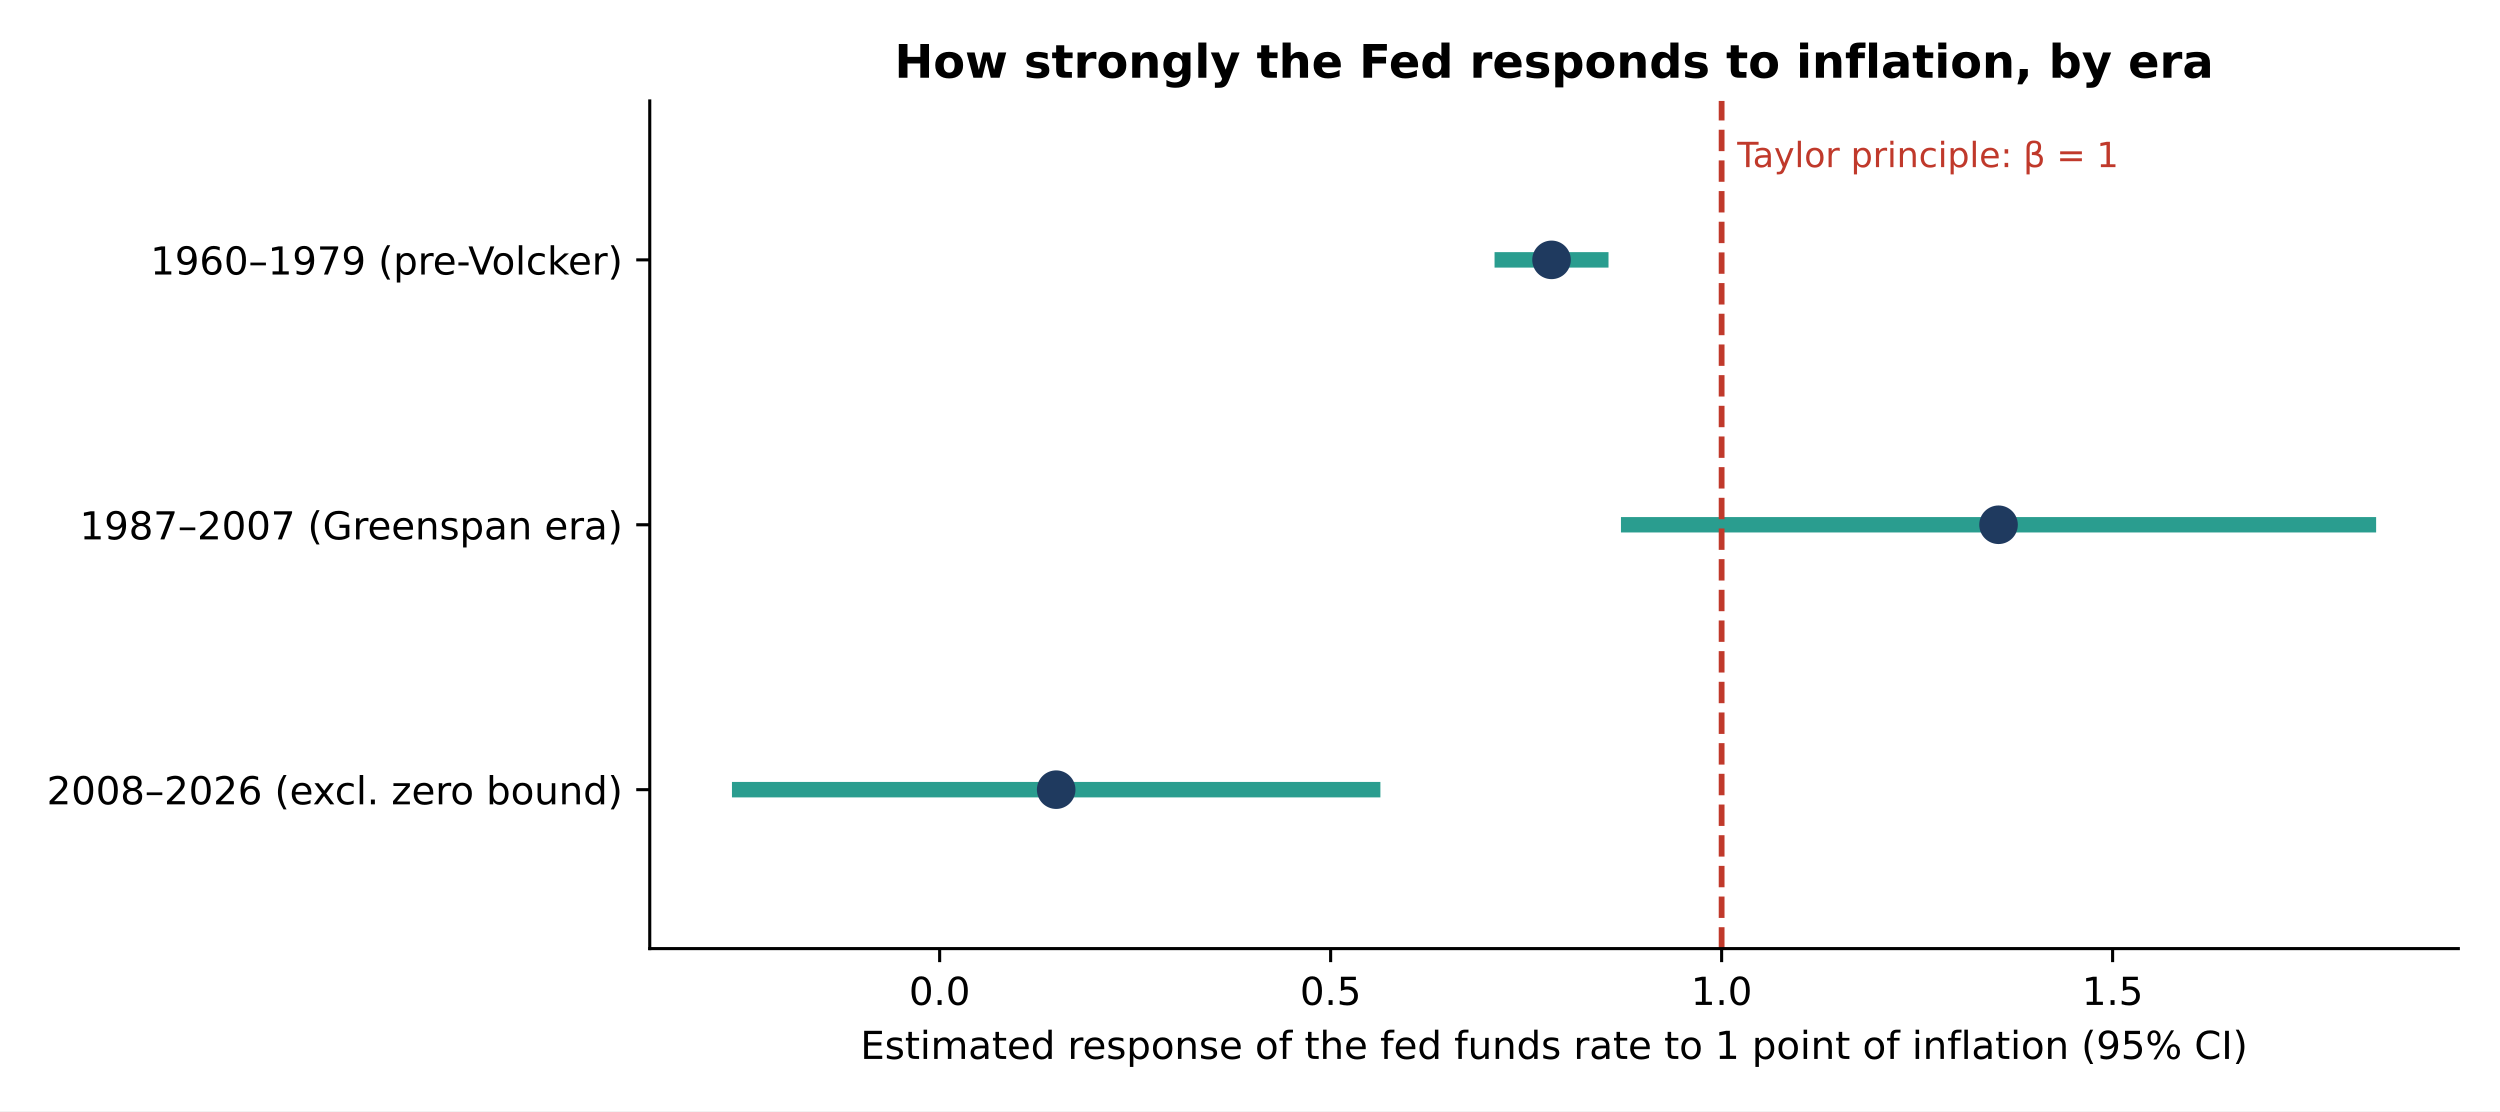
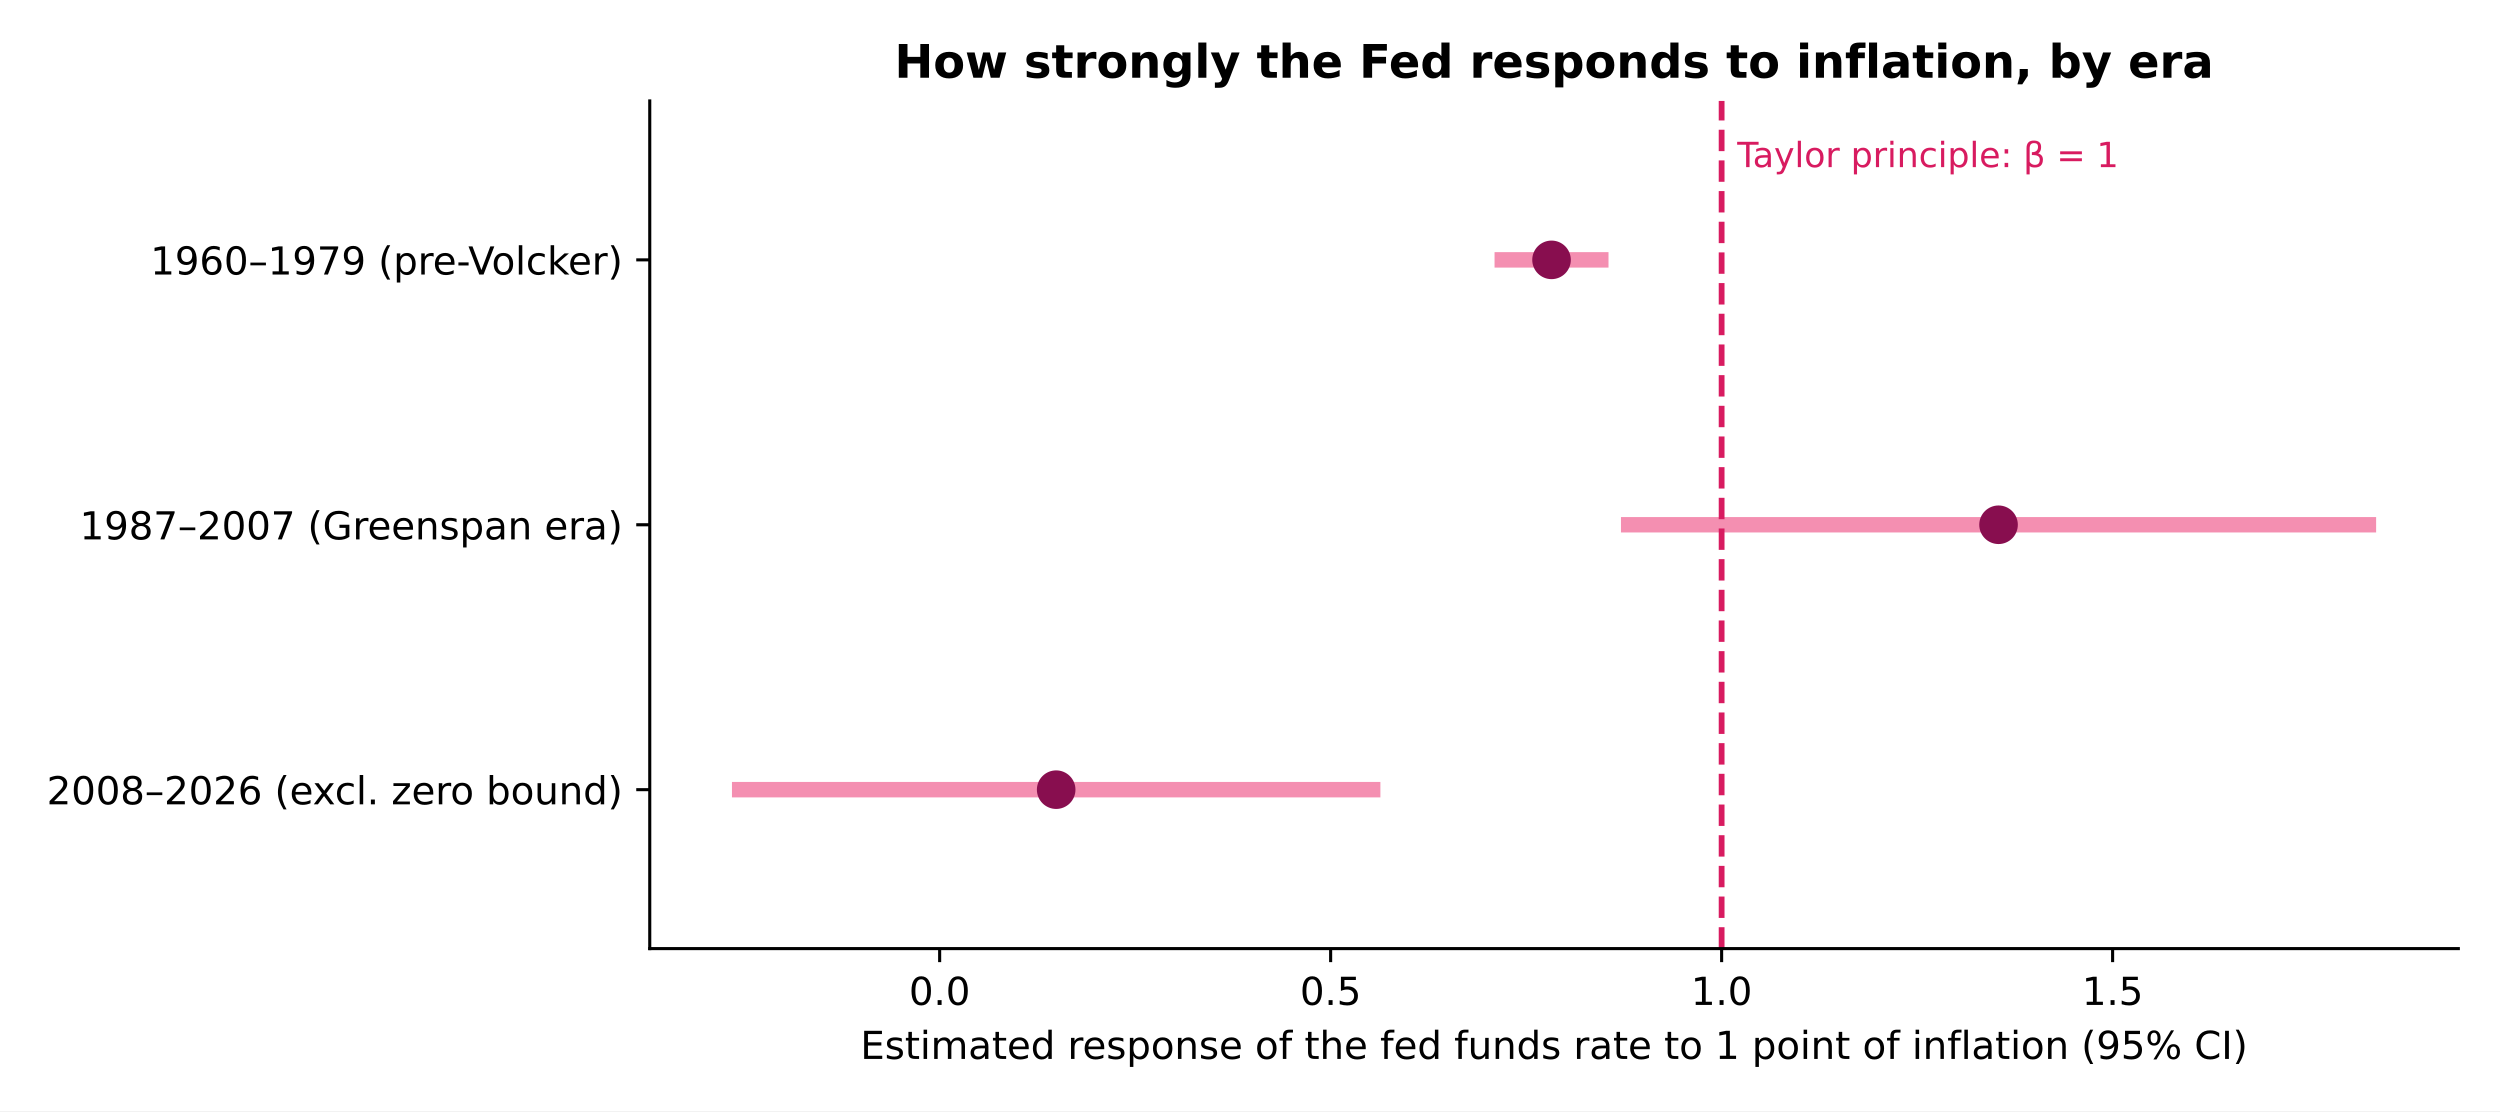
<svg xmlns="http://www.w3.org/2000/svg" xmlns:xlink="http://www.w3.org/1999/xlink" width="648pt" height="288pt" viewBox="0 0 648 288" version="1.1">
  <defs>
    <style type="text/css">*{stroke-linejoin: round; stroke-linecap: butt}</style>
  </defs>
  <g id="figure_1">
    <g id="patch_1">
      <path d="M 0 288  L 648 288  L 648 0  L 0 0  z " style="fill: #ffffff" />
    </g>
    <g id="axes_1">
      <g id="patch_2">
        <path d="M 168.415 245.878  L 637.2 245.878  L 637.2 26.16  L 168.415 26.16  z " style="fill: #ffffff" />
      </g>
      <g id="matplotlib.axis_1">
        <g id="xtick_1">
          <g id="line2d_1">
            <defs>
-               <path id="m6591ada835" d="M 0 0  L 0 3.5  " style="stroke: #000000; stroke-width: 0.8" />
+               <path id="me92c940b28" d="M 0 0  L 0 3.5  " style="stroke: #000000; stroke-width: 0.8" />
            </defs>
            <g>
-               <use xlink:href="#m6591ada835" x="243.557" y="245.878" style="stroke: #000000; stroke-width: 0.8" />
+               <use xlink:href="#me92c940b28" x="243.557" y="245.878" style="stroke: #000000; stroke-width: 0.8" />
            </g>
          </g>
          <g id="text_1">
            <text style="font-size: 10px; font-family: 'DejaVu Sans', 'Bitstream Vera Sans', 'Computer Modern Sans Serif', 'Lucida Grande', 'Verdana', 'Geneva', 'Lucid', 'Arial', 'Helvetica', 'Avant Garde', sans-serif; text-anchor: middle" x="243.557" y="260.475" transform="rotate(-0 243.5571 260.4753)">0.0</text>
          </g>
        </g>
        <g id="xtick_2">
          <g id="line2d_2">
            <g>
-               <use xlink:href="#m6591ada835" x="344.901" y="245.878" style="stroke: #000000; stroke-width: 0.8" />
+               <use xlink:href="#me92c940b28" x="344.901" y="245.878" style="stroke: #000000; stroke-width: 0.8" />
            </g>
          </g>
          <g id="text_2">
            <text style="font-size: 10px; font-family: 'DejaVu Sans', 'Bitstream Vera Sans', 'Computer Modern Sans Serif', 'Lucida Grande', 'Verdana', 'Geneva', 'Lucid', 'Arial', 'Helvetica', 'Avant Garde', sans-serif; text-anchor: middle" x="344.901" y="260.475" transform="rotate(-0 344.9008 260.4753)">0.5</text>
          </g>
        </g>
        <g id="xtick_3">
          <g id="line2d_3">
            <g>
-               <use xlink:href="#m6591ada835" x="446.245" y="245.878" style="stroke: #000000; stroke-width: 0.8" />
+               <use xlink:href="#me92c940b28" x="446.245" y="245.878" style="stroke: #000000; stroke-width: 0.8" />
            </g>
          </g>
          <g id="text_3">
            <text style="font-size: 10px; font-family: 'DejaVu Sans', 'Bitstream Vera Sans', 'Computer Modern Sans Serif', 'Lucida Grande', 'Verdana', 'Geneva', 'Lucid', 'Arial', 'Helvetica', 'Avant Garde', sans-serif; text-anchor: middle" x="446.245" y="260.475" transform="rotate(-0 446.2446 260.4753)">1.0</text>
          </g>
        </g>
        <g id="xtick_4">
          <g id="line2d_4">
            <g>
-               <use xlink:href="#m6591ada835" x="547.588" y="245.878" style="stroke: #000000; stroke-width: 0.8" />
+               <use xlink:href="#me92c940b28" x="547.588" y="245.878" style="stroke: #000000; stroke-width: 0.8" />
            </g>
          </g>
          <g id="text_4">
            <text style="font-size: 10px; font-family: 'DejaVu Sans', 'Bitstream Vera Sans', 'Computer Modern Sans Serif', 'Lucida Grande', 'Verdana', 'Geneva', 'Lucid', 'Arial', 'Helvetica', 'Avant Garde', sans-serif; text-anchor: middle" x="547.588" y="260.475" transform="rotate(-0 547.5884 260.4753)">1.5</text>
          </g>
        </g>
        <g id="text_5">
          <text style="font-size: 10px; font-family: 'DejaVu Sans', 'Bitstream Vera Sans', 'Computer Modern Sans Serif', 'Lucida Grande', 'Verdana', 'Geneva', 'Lucid', 'Arial', 'Helvetica', 'Avant Garde', sans-serif; text-anchor: middle" x="402.808" y="274.476" transform="rotate(-0 402.8075 274.4761)">Estimated response of the fed funds rate to 1 point of inflation (95% CI)</text>
        </g>
      </g>
      <g id="matplotlib.axis_2">
        <g id="ytick_1">
          <g id="line2d_5">
            <defs>
-               <path id="m09ed3a33db" d="M 0 0  L -3.5 0  " style="stroke: #000000; stroke-width: 0.8" />
+               <path id="mecbdd81d28" d="M 0 0  L -3.5 0  " style="stroke: #000000; stroke-width: 0.8" />
            </defs>
            <g>
-               <use xlink:href="#m09ed3a33db" x="168.415" y="67.357" style="stroke: #000000; stroke-width: 0.8" />
+               <use xlink:href="#mecbdd81d28" x="168.415" y="67.357" style="stroke: #000000; stroke-width: 0.8" />
            </g>
          </g>
          <g id="text_6">
            <text style="font-size: 10px; font-family: 'DejaVu Sans', 'Bitstream Vera Sans', 'Computer Modern Sans Serif', 'Lucida Grande', 'Verdana', 'Geneva', 'Lucid', 'Arial', 'Helvetica', 'Avant Garde', sans-serif; text-anchor: end" x="161.415" y="71.156" transform="rotate(-0 161.415 71.15628)">1960–1979 (pre-Volcker)</text>
          </g>
        </g>
        <g id="ytick_2">
          <g id="line2d_6">
            <g>
-               <use xlink:href="#m09ed3a33db" x="168.415" y="136.019" style="stroke: #000000; stroke-width: 0.8" />
+               <use xlink:href="#mecbdd81d28" x="168.415" y="136.019" style="stroke: #000000; stroke-width: 0.8" />
            </g>
          </g>
          <g id="text_7">
            <text style="font-size: 10px; font-family: 'DejaVu Sans', 'Bitstream Vera Sans', 'Computer Modern Sans Serif', 'Lucida Grande', 'Verdana', 'Geneva', 'Lucid', 'Arial', 'Helvetica', 'Avant Garde', sans-serif; text-anchor: end" x="161.415" y="139.818" transform="rotate(-0 161.415 139.8177)">1987–2007 (Greenspan era)</text>
          </g>
        </g>
        <g id="ytick_3">
          <g id="line2d_7">
            <g>
-               <use xlink:href="#m09ed3a33db" x="168.415" y="204.681" style="stroke: #000000; stroke-width: 0.8" />
+               <use xlink:href="#mecbdd81d28" x="168.415" y="204.681" style="stroke: #000000; stroke-width: 0.8" />
            </g>
          </g>
          <g id="text_8">
            <text style="font-size: 10px; font-family: 'DejaVu Sans', 'Bitstream Vera Sans', 'Computer Modern Sans Serif', 'Lucida Grande', 'Verdana', 'Geneva', 'Lucid', 'Arial', 'Helvetica', 'Avant Garde', sans-serif; text-anchor: end" x="161.415" y="208.48" transform="rotate(-0 161.415 208.4798)">2008–2026 (excl. zero bound)</text>
          </g>
        </g>
      </g>
      <g id="LineCollection_1">
-         <path d="M 387.388 67.357  L 416.925 67.357  " clip-path="url(#p8be9c464d1)" style="fill: none; stroke: #2a9d8f; stroke-width: 4" />
-         <path d="M 420.153 136.019  L 615.892 136.019  " clip-path="url(#p8be9c464d1)" style="fill: none; stroke: #2a9d8f; stroke-width: 4" />
-         <path d="M 189.723 204.681  L 357.797 204.681  " clip-path="url(#p8be9c464d1)" style="fill: none; stroke: #2a9d8f; stroke-width: 4" />
+         <path d="M 387.388 67.357  L 416.925 67.357  " clip-path="url(#p4cec63b9bf)" style="fill: none; stroke: #f48fb1; stroke-width: 4" />
+         <path d="M 420.153 136.019  L 615.892 136.019  " clip-path="url(#p4cec63b9bf)" style="fill: none; stroke: #f48fb1; stroke-width: 4" />
+         <path d="M 189.723 204.681  L 357.797 204.681  " clip-path="url(#p4cec63b9bf)" style="fill: none; stroke: #f48fb1; stroke-width: 4" />
      </g>
      <g id="line2d_8">
-         <path d="M 446.245 245.878  L 446.245 26.16  " clip-path="url(#p8be9c464d1)" style="fill: none; stroke-dasharray: 5.55,2.4; stroke-dashoffset: 0; stroke: #c0392b; stroke-width: 1.5" />
+         <path d="M 446.245 245.878  L 446.245 26.16  " clip-path="url(#p4cec63b9bf)" style="fill: none; stroke-dasharray: 5.55,2.4; stroke-dashoffset: 0; stroke: #d81b60; stroke-width: 1.5" />
      </g>
      <g id="line2d_9">
        <defs>
-           <path id="m3f07b33743" d="M 0 4.5  C 1.193 4.5 2.338 4.026 3.182 3.182  C 4.026 2.338 4.5 1.193 4.5 0  C 4.5 -1.193 4.026 -2.338 3.182 -3.182  C 2.338 -4.026 1.193 -4.5 0 -4.5  C -1.193 -4.5 -2.338 -4.026 -3.182 -3.182  C -4.026 -2.338 -4.5 -1.193 -4.5 0  C -4.5 1.193 -4.026 2.338 -3.182 3.182  C -2.338 4.026 -1.193 4.5 0 4.5  z " style="stroke: #1f3a5f" />
+           <path id="m803bdb4dd3" d="M 0 4.5  C 1.193 4.5 2.338 4.026 3.182 3.182  C 4.026 2.338 4.5 1.193 4.5 0  C 4.5 -1.193 4.026 -2.338 3.182 -3.182  C 2.338 -4.026 1.193 -4.5 0 -4.5  C -1.193 -4.5 -2.338 -4.026 -3.182 -3.182  C -4.026 -2.338 -4.5 -1.193 -4.5 0  C -4.5 1.193 -4.026 2.338 -3.182 3.182  C -2.338 4.026 -1.193 4.5 0 4.5  z " style="stroke: #880e4f" />
        </defs>
-         <g clip-path="url(#p8be9c464d1)">
-           <use xlink:href="#m3f07b33743" x="402.157" y="67.357" style="fill: #1f3a5f; stroke: #1f3a5f" />
-           <use xlink:href="#m3f07b33743" x="518.022" y="136.019" style="fill: #1f3a5f; stroke: #1f3a5f" />
-           <use xlink:href="#m3f07b33743" x="273.76" y="204.681" style="fill: #1f3a5f; stroke: #1f3a5f" />
+         <g clip-path="url(#p4cec63b9bf)">
+           <use xlink:href="#m803bdb4dd3" x="402.157" y="67.357" style="fill: #880e4f; stroke: #880e4f" />
+           <use xlink:href="#m803bdb4dd3" x="518.022" y="136.019" style="fill: #880e4f; stroke: #880e4f" />
+           <use xlink:href="#m803bdb4dd3" x="273.76" y="204.681" style="fill: #880e4f; stroke: #880e4f" />
        </g>
      </g>
      <g id="patch_3">
        <path d="M 168.415 245.878  L 168.415 26.16  " style="fill: none; stroke: #000000; stroke-width: 0.8; stroke-linejoin: miter; stroke-linecap: square" />
      </g>
      <g id="patch_4">
        <path d="M 168.415 245.878  L 637.2 245.878  " style="fill: none; stroke: #000000; stroke-width: 0.8; stroke-linejoin: miter; stroke-linecap: square" />
      </g>
      <g id="text_9">
-         <text style="font-size: 9px; font-family: 'DejaVu Sans', 'Bitstream Vera Sans', 'Computer Modern Sans Serif', 'Lucida Grande', 'Verdana', 'Geneva', 'Lucid', 'Arial', 'Helvetica', 'Avant Garde', sans-serif; text-anchor: start; fill: #c0392b" x="450.298" y="43.325" transform="rotate(-0 450.2984 43.32544)">Taylor principle: β = 1</text>
+         <text style="font-size: 9px; font-family: 'DejaVu Sans', 'Bitstream Vera Sans', 'Computer Modern Sans Serif', 'Lucida Grande', 'Verdana', 'Geneva', 'Lucid', 'Arial', 'Helvetica', 'Avant Garde', sans-serif; text-anchor: start; fill: #d81b60" x="450.298" y="43.325" transform="rotate(-0 450.2984 43.32544)">Taylor principle: β = 1</text>
      </g>
      <g id="text_10">
        <text style="font-weight: 700; font-size: 12px; font-family: 'DejaVu Sans', 'Bitstream Vera Sans', 'Computer Modern Sans Serif', 'Lucida Grande', 'Verdana', 'Geneva', 'Lucid', 'Arial', 'Helvetica', 'Avant Garde', sans-serif; text-anchor: middle" x="402.808" y="20.16" transform="rotate(-0 402.8075 20.16)">How strongly the Fed responds to inflation, by era</text>
      </g>
    </g>
  </g>
  <defs>
-     <clipPath id="p8be9c464d1">
+     <clipPath id="p4cec63b9bf">
      <rect x="168.415" y="26.16" width="468.785" height="219.718" />
    </clipPath>
  </defs>
</svg>
